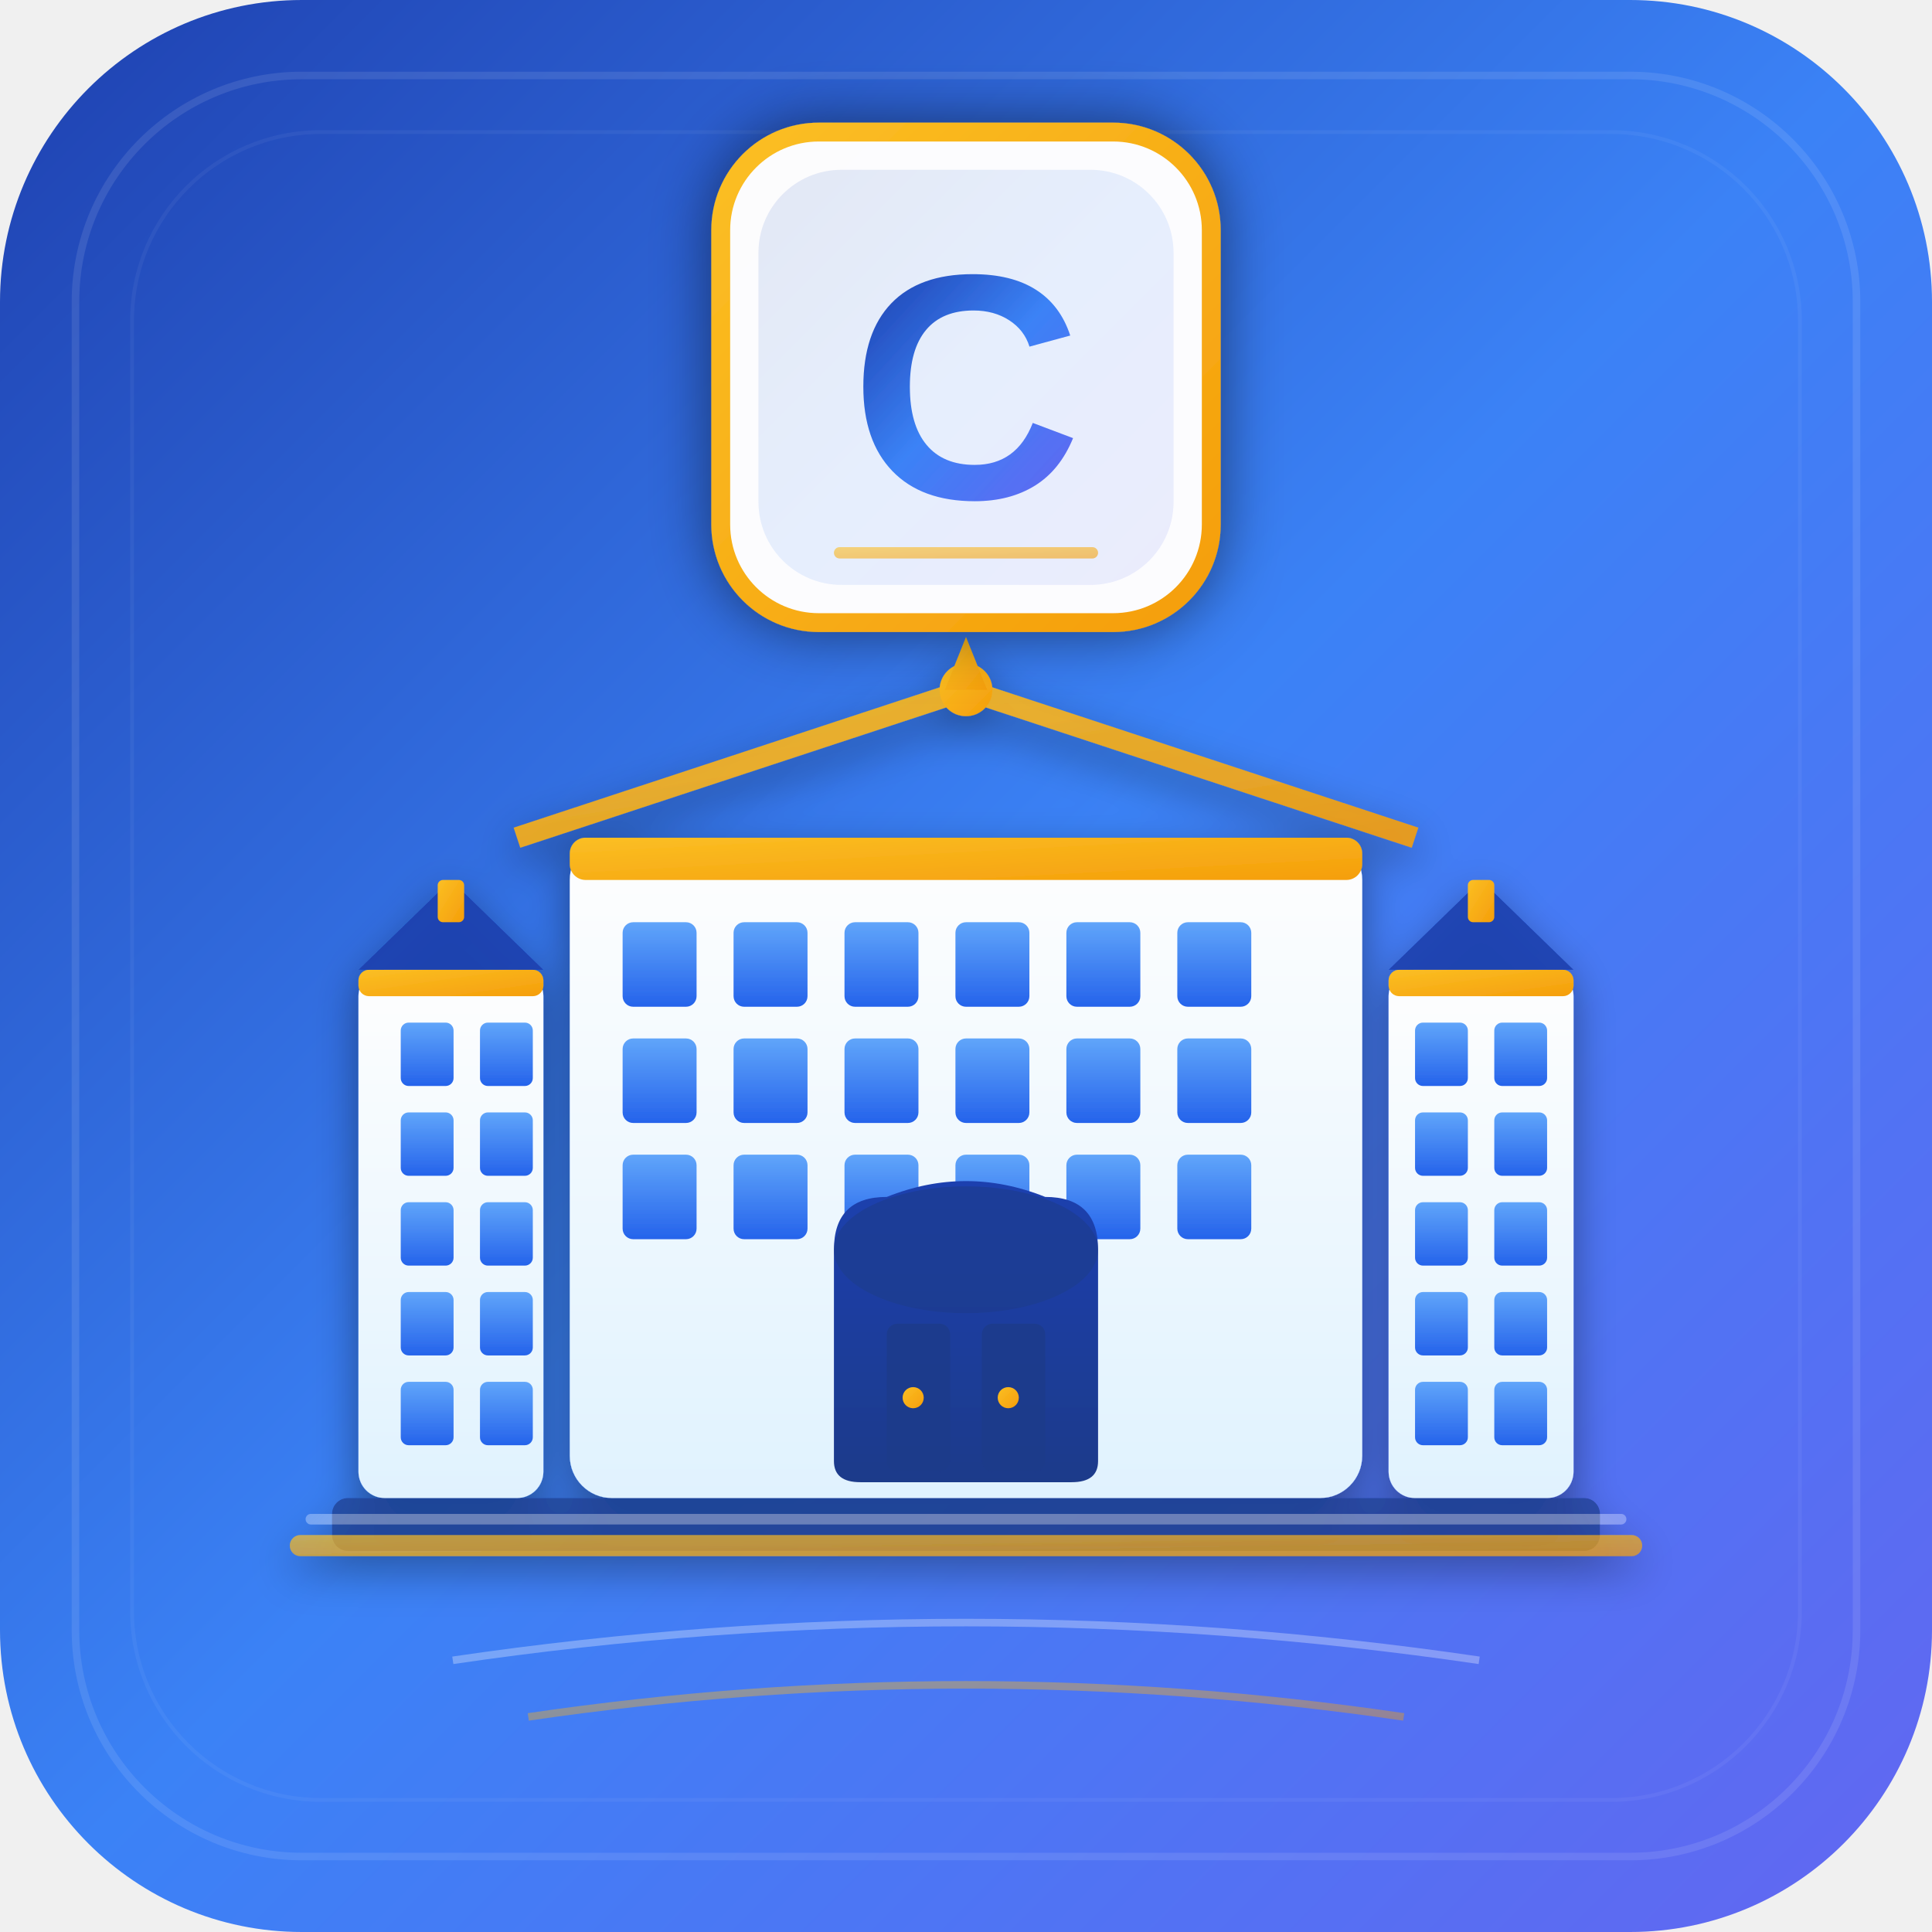
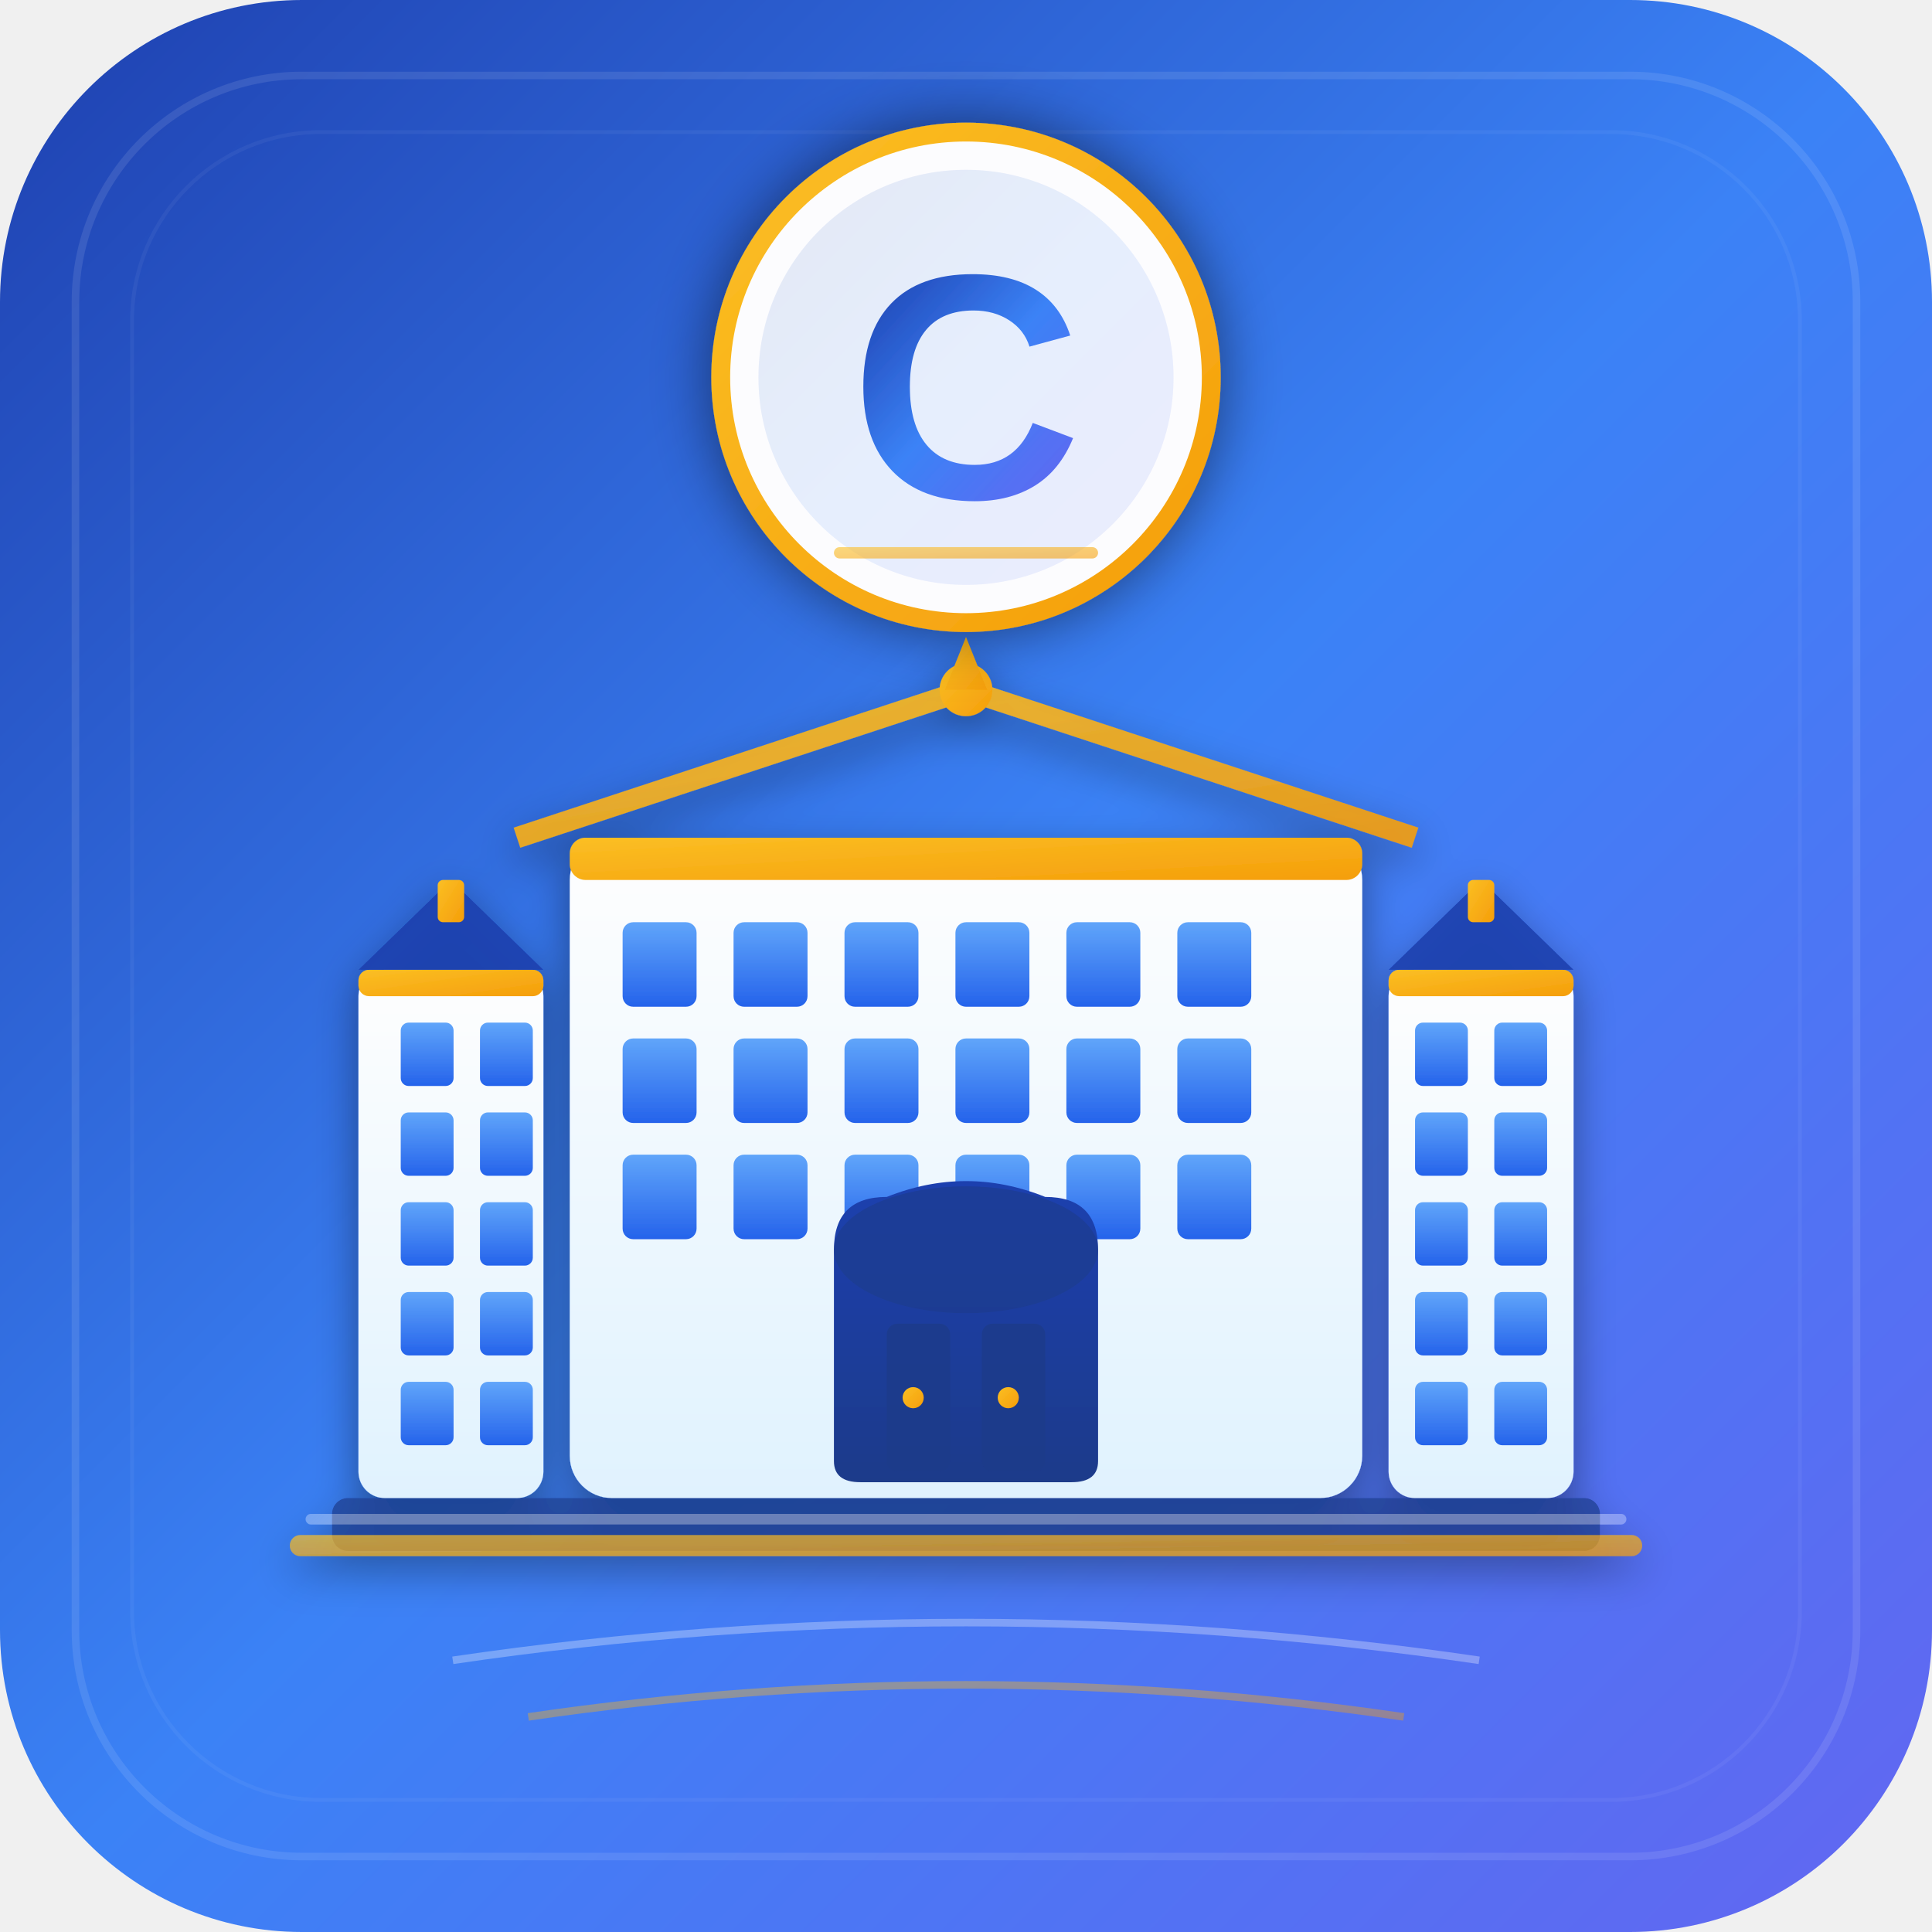
<svg xmlns="http://www.w3.org/2000/svg" width="512" height="512" viewBox="0 0 512 512" fill="none">
  <defs>
    <linearGradient id="bgGrad" x1="0%" y1="0%" x2="100%" y2="100%">
      <stop offset="0%" style="stop-color:#1e40af;stop-opacity:1" />
      <stop offset="50%" style="stop-color:#3b82f6;stop-opacity:1" />
      <stop offset="100%" style="stop-color:#6366f1;stop-opacity:1" />
    </linearGradient>
    <linearGradient id="buildingGrad" x1="0%" y1="0%" x2="0%" y2="100%">
      <stop offset="0%" style="stop-color:#fefefe;stop-opacity:1" />
      <stop offset="100%" style="stop-color:#e0f2fe;stop-opacity:1" />
    </linearGradient>
    <linearGradient id="windowGrad" x1="0%" y1="0%" x2="0%" y2="100%">
      <stop offset="0%" style="stop-color:#60a5fa;stop-opacity:1" />
      <stop offset="100%" style="stop-color:#2563eb;stop-opacity:1" />
    </linearGradient>
    <linearGradient id="doorGrad" x1="0%" y1="0%" x2="0%" y2="100%">
      <stop offset="0%" style="stop-color:#1e40af;stop-opacity:1" />
      <stop offset="100%" style="stop-color:#1e3a8a;stop-opacity:1" />
    </linearGradient>
    <linearGradient id="goldGrad" x1="0%" y1="0%" x2="100%" y2="100%">
      <stop offset="0%" style="stop-color:#fbbf24;stop-opacity:1" />
      <stop offset="100%" style="stop-color:#f59e0b;stop-opacity:1" />
    </linearGradient>
    <filter id="glow" x="-50%" y="-50%" width="200%" height="200%">
      <feGaussianBlur in="SourceAlpha" stdDeviation="8" />
      <feOffset dx="0" dy="0" result="offsetblur" />
      <feComponentTransfer>
        <feFuncA type="linear" slope="0.5" />
      </feComponentTransfer>
      <feMerge>
        <feMergeNode />
        <feMergeNode in="SourceGraphic" />
      </feMerge>
    </filter>
    <filter id="shadow" x="-50%" y="-50%" width="200%" height="200%">
      <feGaussianBlur in="SourceAlpha" stdDeviation="4" />
      <feOffset dx="0" dy="3" result="offsetblur" />
      <feComponentTransfer>
        <feFuncA type="linear" slope="0.4" />
      </feComponentTransfer>
      <feMerge>
        <feMergeNode />
        <feMergeNode in="SourceGraphic" />
      </feMerge>
    </filter>
  </defs>
  <rect x="0" y="0" width="512" height="512" rx="80" fill="url(#bgGrad)" />
  <rect x="20" y="20" width="472" height="472" rx="60" fill="none" stroke="#ffffff" stroke-width="2" opacity="0.1" />
  <rect x="35" y="35" width="442" height="442" rx="50" fill="none" stroke="#ffffff" stroke-width="1" opacity="0.05" />
  <g transform="translate(256, 320) scale(1.4)" filter="url(#shadow)">
    <rect x="-120" y="55" width="240" height="10" rx="3" fill="#1e3a8a" opacity="0.7" />
    <g>
      <rect x="-115" y="-45" width="35" height="100" rx="5" fill="url(#buildingGrad)" />
      <rect x="-115" y="-45" width="35" height="5" rx="2" fill="url(#goldGrad)" />
      <rect x="-107" y="-35" width="10" height="12" rx="1.5" fill="url(#windowGrad)" />
      <rect x="-92" y="-35" width="10" height="12" rx="1.5" fill="url(#windowGrad)" />
      <rect x="-107" y="-18" width="10" height="12" rx="1.5" fill="url(#windowGrad)" />
      <rect x="-92" y="-18" width="10" height="12" rx="1.5" fill="url(#windowGrad)" />
      <rect x="-107" y="-1" width="10" height="12" rx="1.5" fill="url(#windowGrad)" />
      <rect x="-92" y="-1" width="10" height="12" rx="1.5" fill="url(#windowGrad)" />
      <rect x="-107" y="16" width="10" height="12" rx="1.5" fill="url(#windowGrad)" />
      <rect x="-92" y="16" width="10" height="12" rx="1.5" fill="url(#windowGrad)" />
      <rect x="-107" y="33" width="10" height="12" rx="1.5" fill="url(#windowGrad)" />
      <rect x="-92" y="33" width="10" height="12" rx="1.5" fill="url(#windowGrad)" />
      <path d="M -115 -45 L -97.5 -62 L -80 -45" fill="#1e40af" opacity="0.9" />
      <rect x="-100" y="-62" width="5" height="8" rx="1" fill="url(#goldGrad)" />
    </g>
    <g>
      <rect x="-75" y="-70" width="150" height="125" rx="8" fill="url(#buildingGrad)" />
      <rect x="-75" y="-70" width="150" height="8" rx="3" fill="url(#goldGrad)" />
      <rect x="-65" y="-54" width="14" height="16" rx="2" fill="url(#windowGrad)" />
      <rect x="-44" y="-54" width="14" height="16" rx="2" fill="url(#windowGrad)" />
      <rect x="-23" y="-54" width="14" height="16" rx="2" fill="url(#windowGrad)" />
      <rect x="-2" y="-54" width="14" height="16" rx="2" fill="url(#windowGrad)" />
      <rect x="19" y="-54" width="14" height="16" rx="2" fill="url(#windowGrad)" />
      <rect x="40" y="-54" width="14" height="16" rx="2" fill="url(#windowGrad)" />
      <rect x="-65" y="-32" width="14" height="16" rx="2" fill="url(#windowGrad)" />
      <rect x="-44" y="-32" width="14" height="16" rx="2" fill="url(#windowGrad)" />
      <rect x="-23" y="-32" width="14" height="16" rx="2" fill="url(#windowGrad)" />
      <rect x="-2" y="-32" width="14" height="16" rx="2" fill="url(#windowGrad)" />
      <rect x="19" y="-32" width="14" height="16" rx="2" fill="url(#windowGrad)" />
      <rect x="40" y="-32" width="14" height="16" rx="2" fill="url(#windowGrad)" />
      <rect x="-65" y="-10" width="14" height="16" rx="2" fill="url(#windowGrad)" />
      <rect x="-44" y="-10" width="14" height="16" rx="2" fill="url(#windowGrad)" />
      <rect x="-23" y="-10" width="14" height="16" rx="2" fill="url(#windowGrad)" />
      <rect x="-2" y="-10" width="14" height="16" rx="2" fill="url(#windowGrad)" />
      <rect x="19" y="-10" width="14" height="16" rx="2" fill="url(#windowGrad)" />
      <rect x="40" y="-10" width="14" height="16" rx="2" fill="url(#windowGrad)" />
      <path d="M -25 8 L -25 48 Q -25 52 -20 52 L 20 52 Q 25 52 25 48 L 25 8 Q 25 -2 15 -2 Q 0 -8 -15 -2 Q -25 -2 -25 8" fill="url(#doorGrad)" />
      <ellipse cx="0" cy="8" rx="25" ry="12" fill="#1e3a8a" opacity="0.6" />
      <rect x="-15" y="22" width="12" height="28" rx="2" fill="#1e3a8a" opacity="0.8" />
      <rect x="3" y="22" width="12" height="28" rx="2" fill="#1e3a8a" opacity="0.8" />
      <circle cx="-10" cy="36" r="2" fill="url(#goldGrad)" />
      <circle cx="8" cy="36" r="2" fill="url(#goldGrad)" />
      <path d="M -85 -70 L 0 -98 L 85 -70" stroke="url(#goldGrad)" stroke-width="4" fill="none" opacity="0.9" />
      <circle cx="0" cy="-98" r="5" fill="url(#goldGrad)" />
      <polygon points="0,-108 -4,-98 4,-98" fill="url(#goldGrad)" />
    </g>
    <g>
      <rect x="80" y="-45" width="35" height="100" rx="5" fill="url(#buildingGrad)" />
      <rect x="80" y="-45" width="35" height="5" rx="2" fill="url(#goldGrad)" />
      <rect x="85" y="-35" width="10" height="12" rx="1.5" fill="url(#windowGrad)" />
      <rect x="100" y="-35" width="10" height="12" rx="1.5" fill="url(#windowGrad)" />
      <rect x="85" y="-18" width="10" height="12" rx="1.5" fill="url(#windowGrad)" />
      <rect x="100" y="-18" width="10" height="12" rx="1.5" fill="url(#windowGrad)" />
      <rect x="85" y="-1" width="10" height="12" rx="1.5" fill="url(#windowGrad)" />
      <rect x="100" y="-1" width="10" height="12" rx="1.5" fill="url(#windowGrad)" />
      <rect x="85" y="16" width="10" height="12" rx="1.5" fill="url(#windowGrad)" />
      <rect x="100" y="16" width="10" height="12" rx="1.5" fill="url(#windowGrad)" />
      <rect x="85" y="33" width="10" height="12" rx="1.5" fill="url(#windowGrad)" />
      <rect x="100" y="33" width="10" height="12" rx="1.5" fill="url(#windowGrad)" />
      <path d="M 80 -45 L 97.5 -62 L 115 -45" fill="#1e40af" opacity="0.9" />
      <rect x="95" y="-62" width="5" height="8" rx="1" fill="url(#goldGrad)" />
    </g>
    <rect x="-128" y="62" width="256" height="4" rx="2" fill="url(#goldGrad)" opacity="0.7" />
    <rect x="-125" y="58" width="250" height="2" rx="1" fill="#ffffff" opacity="0.3" />
  </g>
  <g transform="translate(256, 100)" filter="url(#glow)">
-     <rect x="-65" y="-65" width="130" height="130" rx="26" fill="#ffffff" opacity="0.98" />
-     <rect x="-65" y="-65" width="130" height="130" rx="26" fill="none" stroke="url(#goldGrad)" stroke-width="5" />
-     <rect x="-55" y="-55" width="110" height="110" rx="22" fill="url(#bgGrad)" opacity="0.12" />
+     <rect x="-65" y="-65" width="130" height="130" rx="65" fill="#ffffff" opacity="0.98" />
+     <rect x="-65" y="-65" width="130" height="130" rx="65" fill="none" stroke="url(#goldGrad)" stroke-width="5" />
+     <rect x="-55" y="-55" width="110" height="110" rx="55" fill="url(#bgGrad)" opacity="0.12" />
    <text x="0" y="32" font-family="Arial, Helvetica, sans-serif" font-size="85" font-weight="bold" fill="url(#bgGrad)" text-anchor="middle" style="letter-spacing: -3px;">C</text>
    <rect x="-35" y="45" width="70" height="3" rx="1.5" fill="url(#goldGrad)" opacity="0.6" />
  </g>
  <path d="M 120 440 Q 256 420 392 440" stroke="#ffffff" stroke-width="2" fill="none" opacity="0.3" />
  <path d="M 140 455 Q 256 438 372 455" stroke="url(#goldGrad)" stroke-width="2" fill="none" opacity="0.4" />
</svg>
